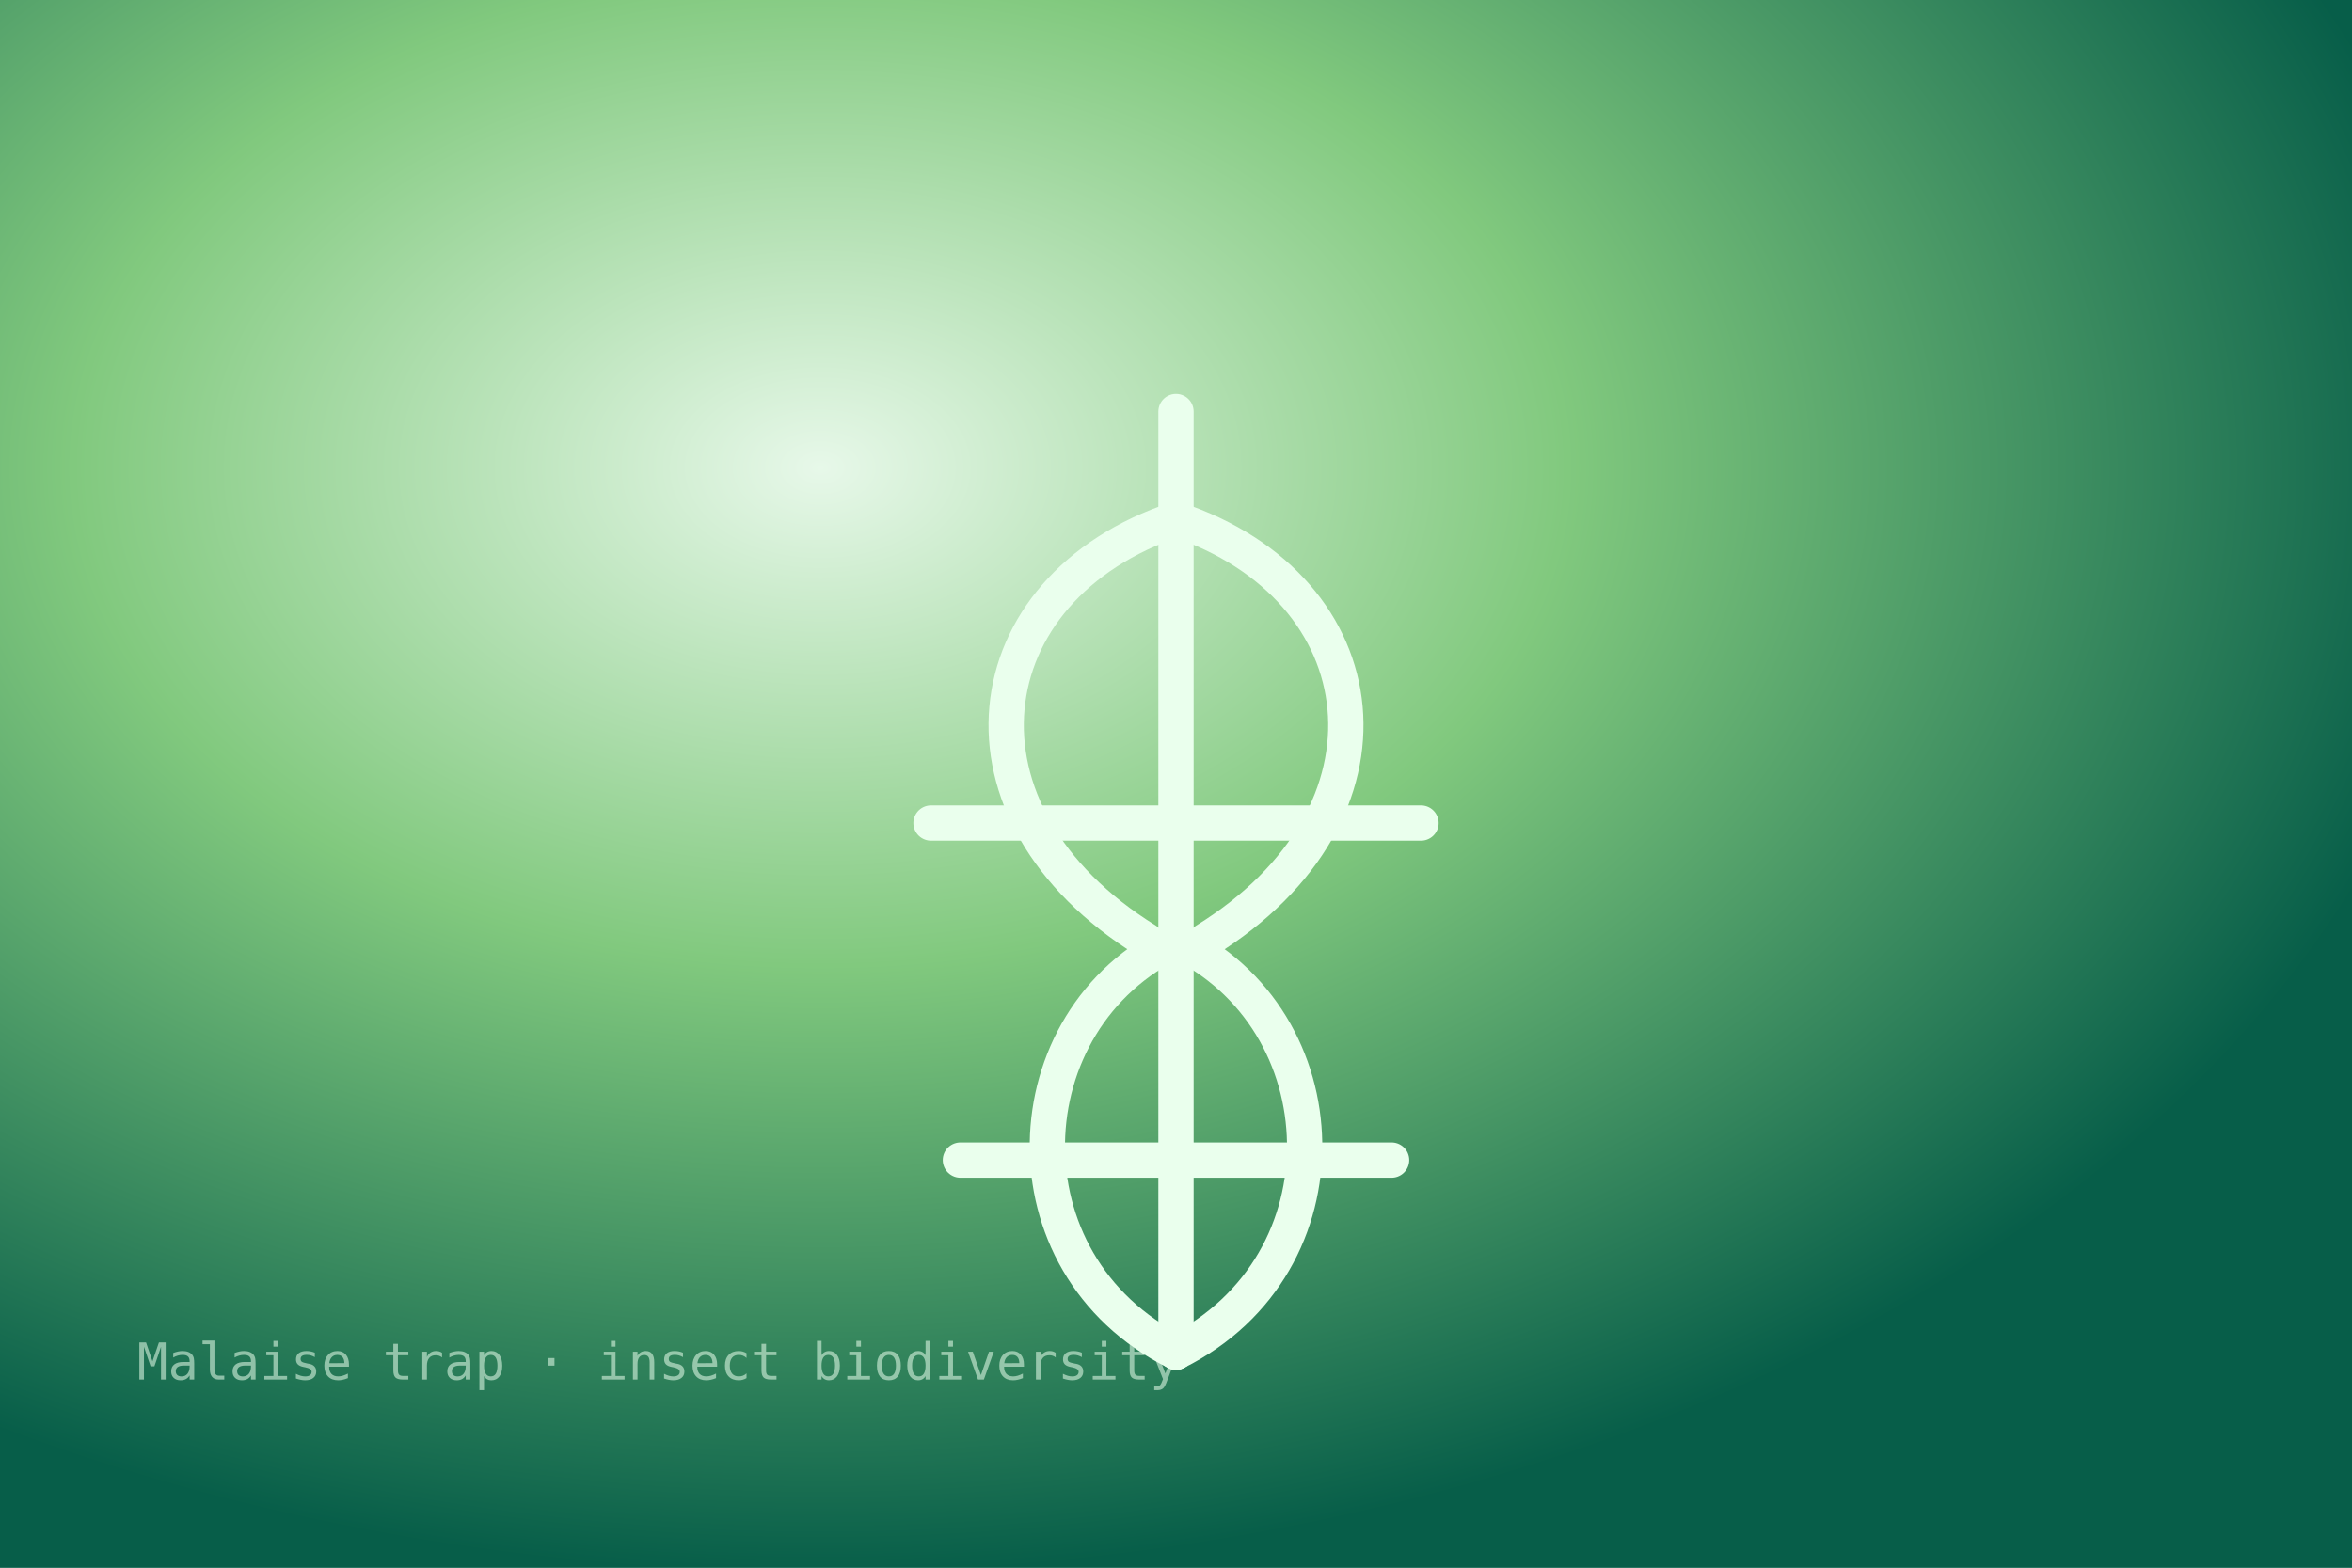
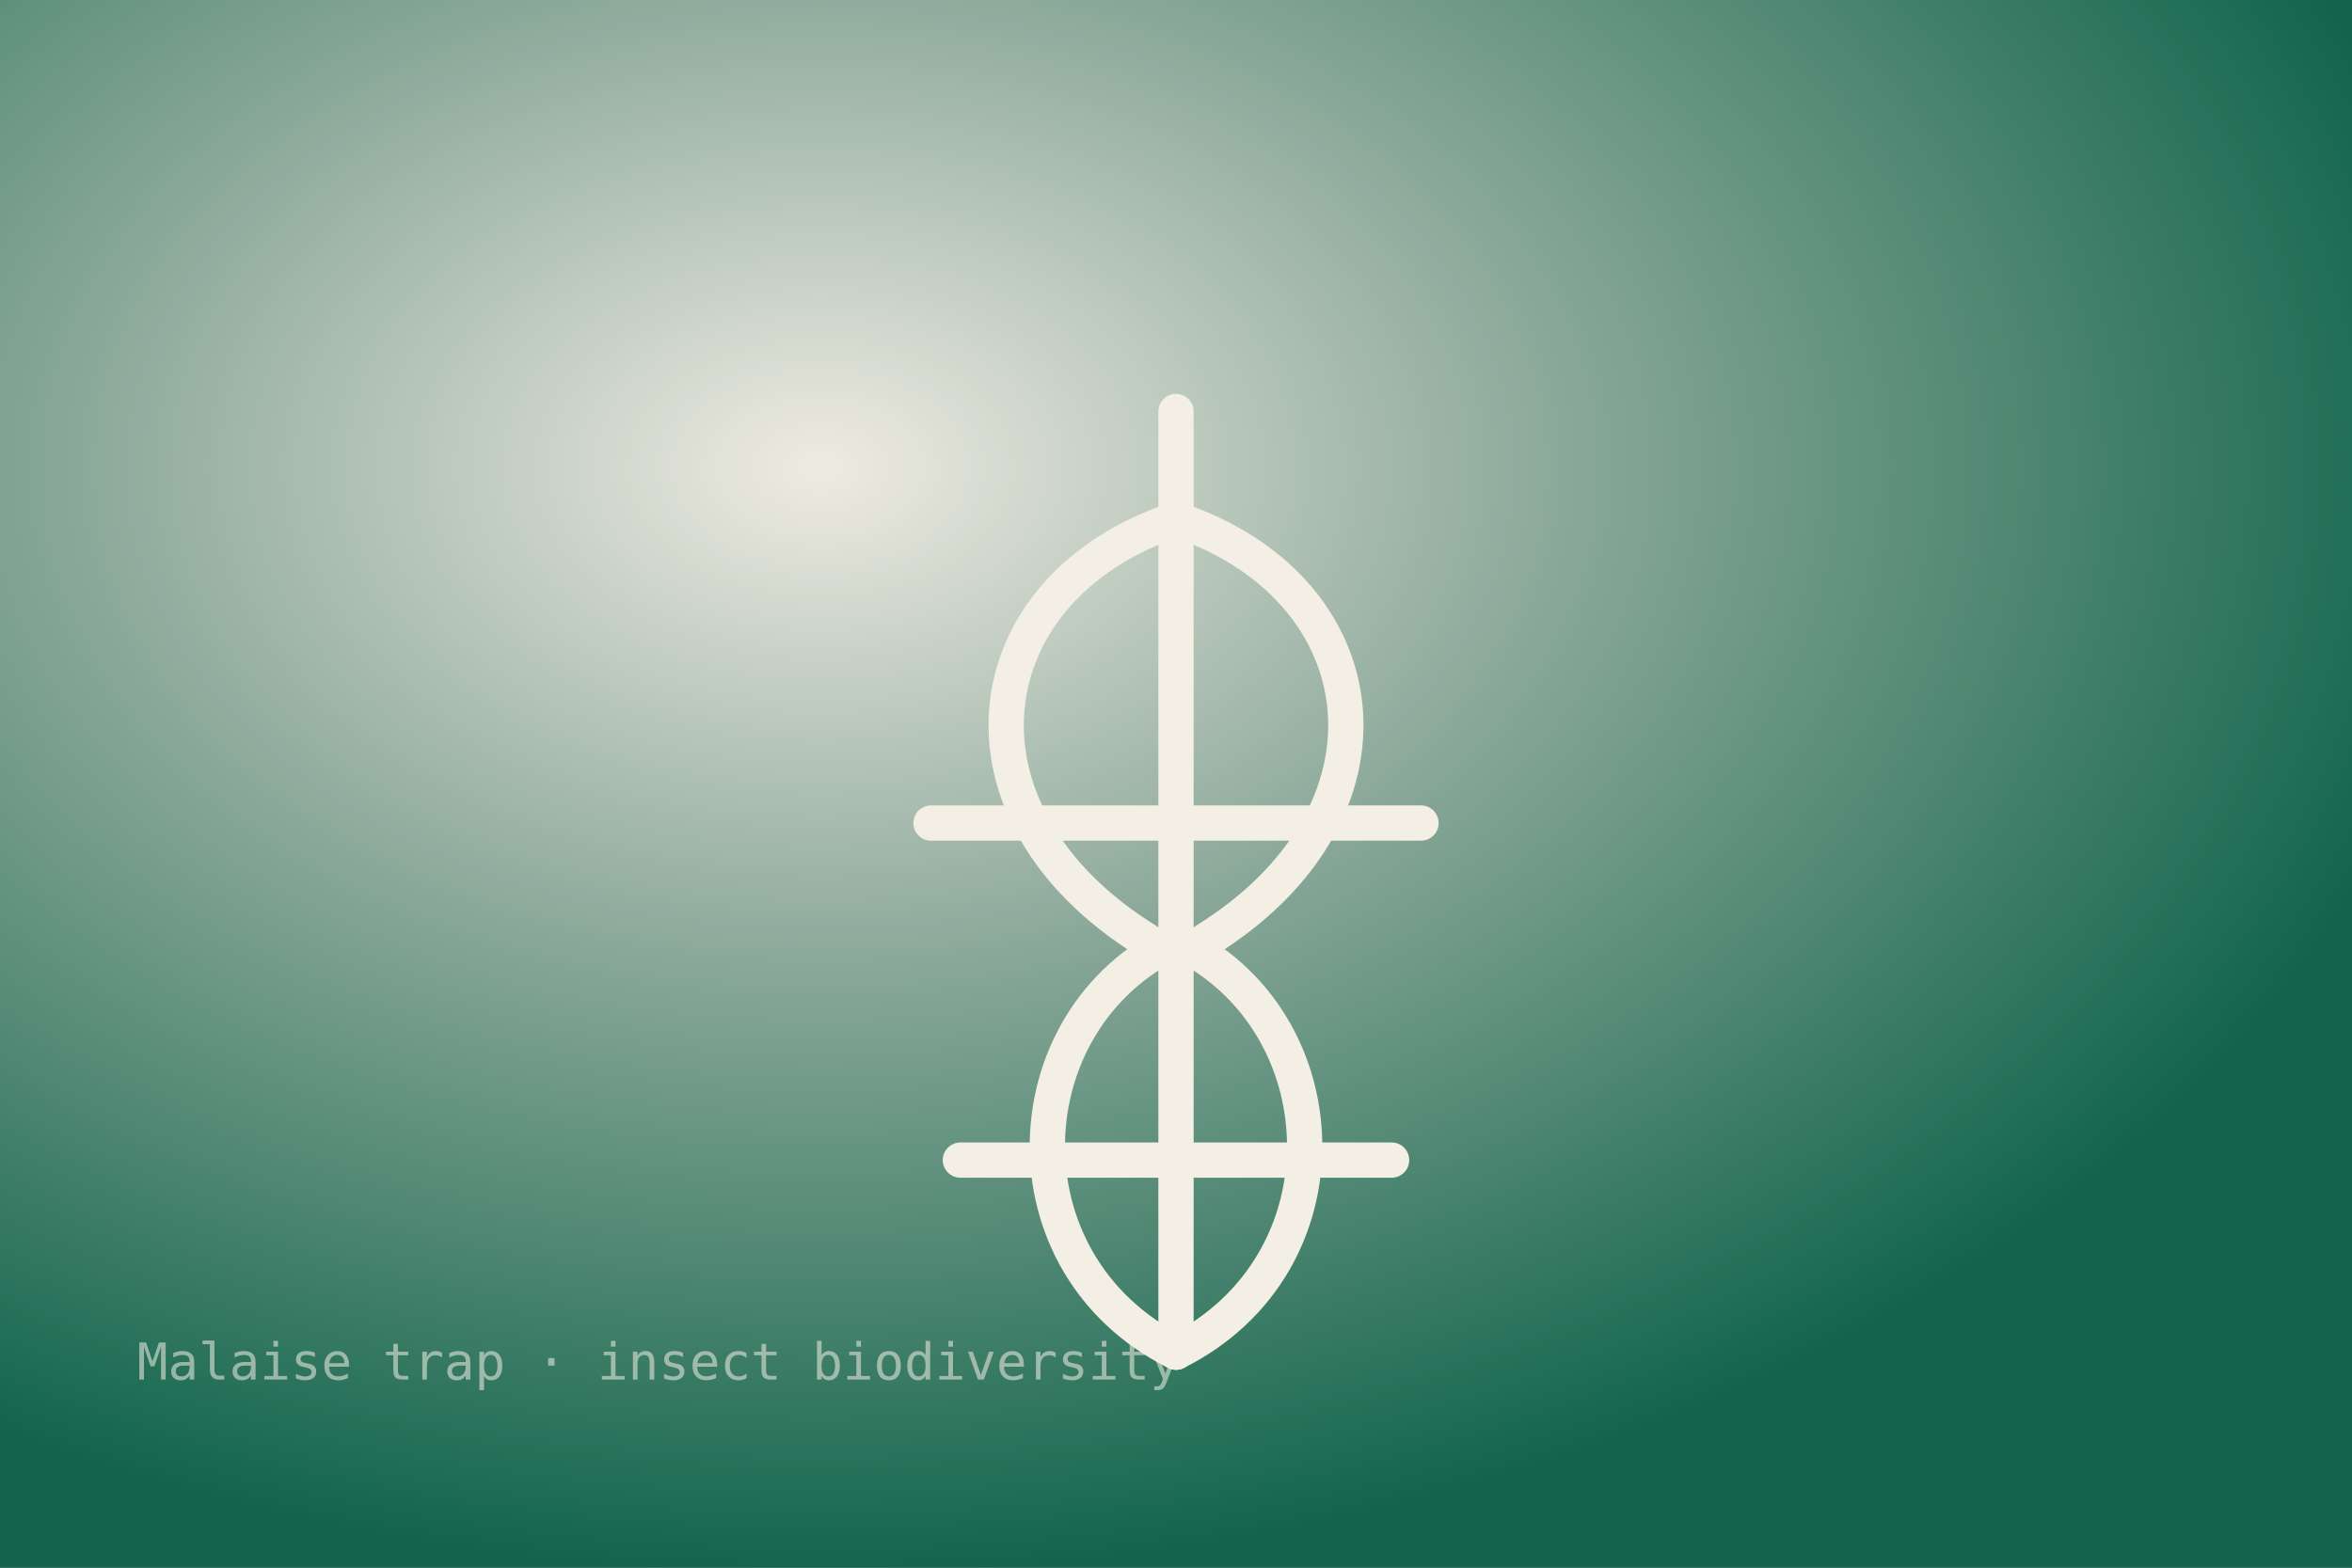
<svg xmlns="http://www.w3.org/2000/svg" viewBox="0 0 1200 800" role="img" aria-label="Biodiversity Data Lab graphic">
  <defs>
    <linearGradient id="g" x1="0" x2="1" y1="0" y2="1">
-       <stop offset="0" stop-color="#6cc06f" />
-       <stop offset="0.55" stop-color="#0c7a58" />
-       <stop offset="1" stop-color="#063f33" />
+       <stop offset="0" stop-color="#6a907d" />
+       <stop offset="0.55" stop-color="#6d3d14" />
+       <stop offset="1" stop-color="#0b3d2e" />
    </linearGradient>
    <radialGradient id="r" cx="35%" cy="30%" r="70%">
-       <stop offset="0" stop-color="#e7f8e9" />
-       <stop offset="0.45" stop-color="#81c97e" />
-       <stop offset="1" stop-color="#075e49" />
+       <stop offset="0" stop-color="#efebe2" />
+       <stop offset="0.45" stop-color="#8aa899" />
+       <stop offset="1" stop-color="#12654c" />
    </radialGradient>
    <filter id="shadow" x="-20%" y="-20%" width="140%" height="140%">
-       <feDropShadow dx="0" dy="18" stdDeviation="18" flood-color="#063f33" flood-opacity=".28" />
+       <feDropShadow dx="0" dy="18" stdDeviation="18" flood-color="#0b3d2e" flood-opacity=".28" />
    </filter>
  </defs>
-   <rect width="1200" height="800" fill="#f1fbef" />
+   <rect width="1200" height="800" fill="#f8f6f0" />
  <rect width="1200" height="800" fill="url(#r)" opacity=".85" />
  <rect width="1200" height="800" fill="url(#r)" />
-   <g transform="translate(420 170)" fill="none" stroke="#eaffed" stroke-width="18" stroke-linecap="round" stroke-linejoin="round">
+   <g transform="translate(420 170)" fill="none" stroke="#f4efe4" stroke-width="18" stroke-linecap="round" stroke-linejoin="round">
    <path d="M180 40 L180 520" />
    <path d="M180 95 C75 130 60 245 165 310" />
    <path d="M180 95 C285 130 300 245 195 310" />
    <path d="M180 310 C95 350 90 475 180 520" />
    <path d="M180 310 C265 350 270 475 180 520" />
    <path d="M55 250 L305 250" />
    <path d="M70 422 L290 422" />
  </g>
-   <text x="70" y="704" font-family="monospace" font-size="26" fill="#eaffed" opacity=".55">Malaise trap · insect biodiversity</text>
+   <text x="70" y="704" font-family="monospace" font-size="26" fill="#f4efe4" opacity=".55">Malaise trap · insect biodiversity</text>
</svg>
